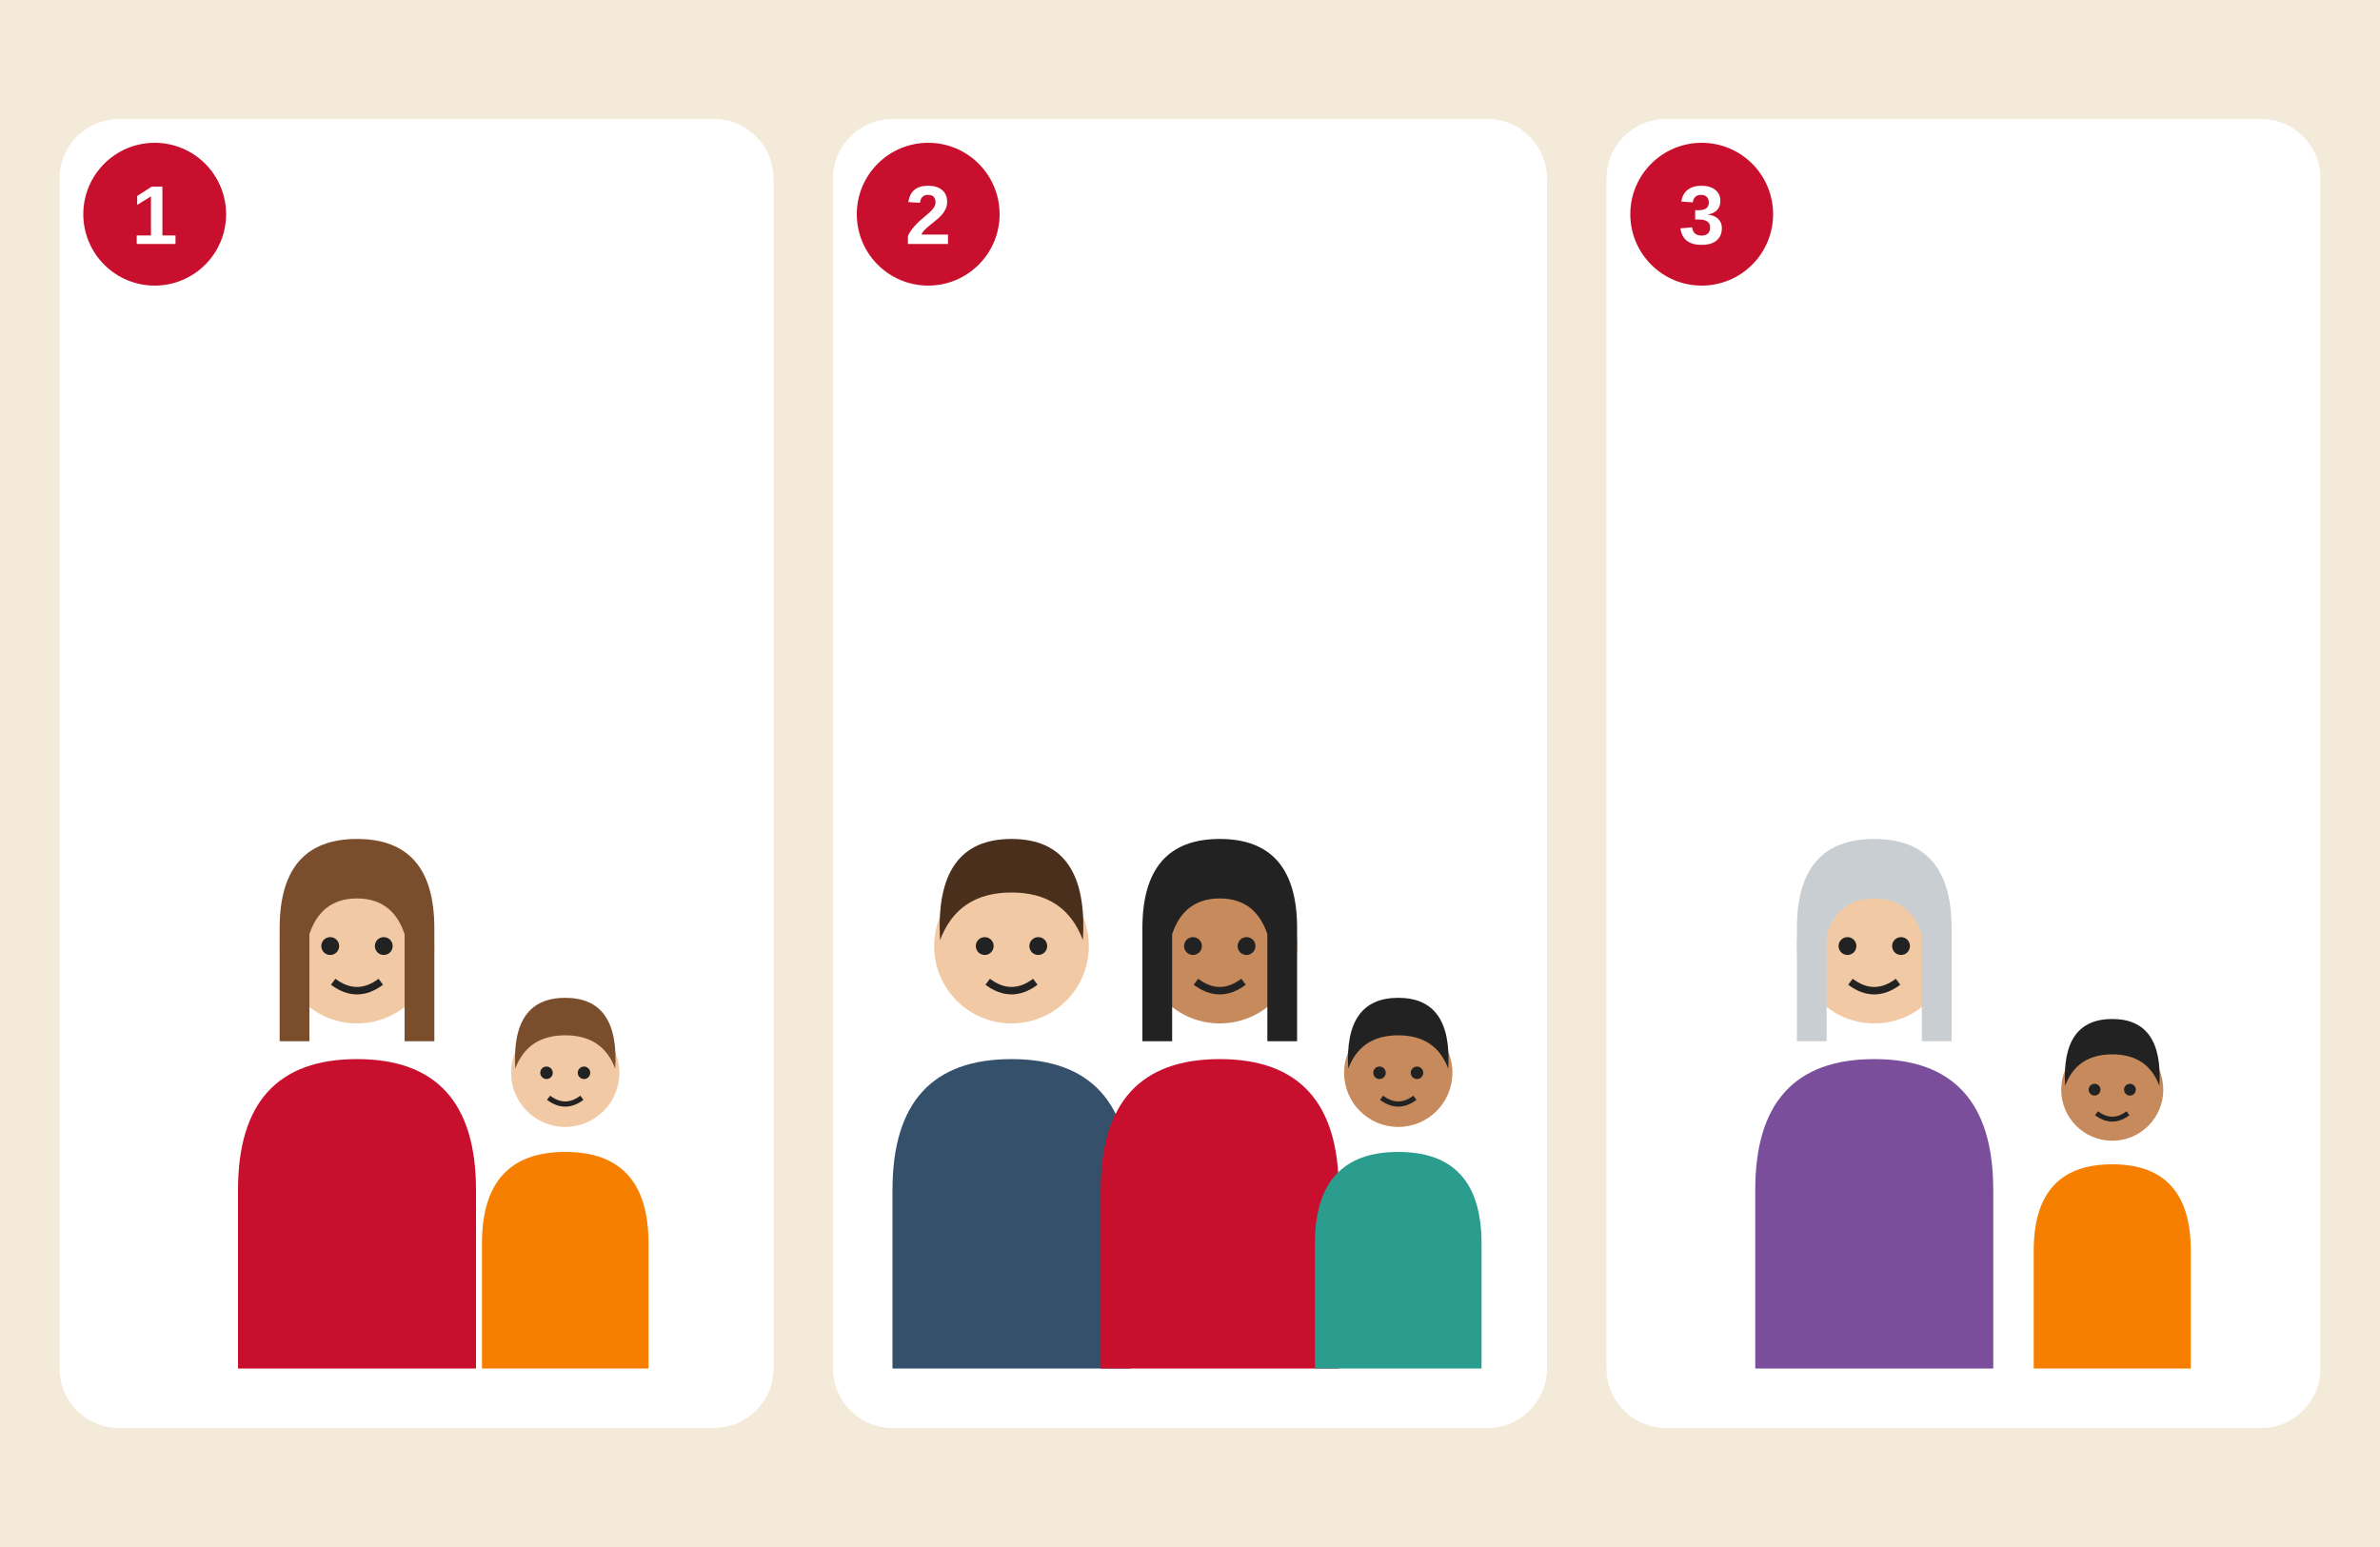
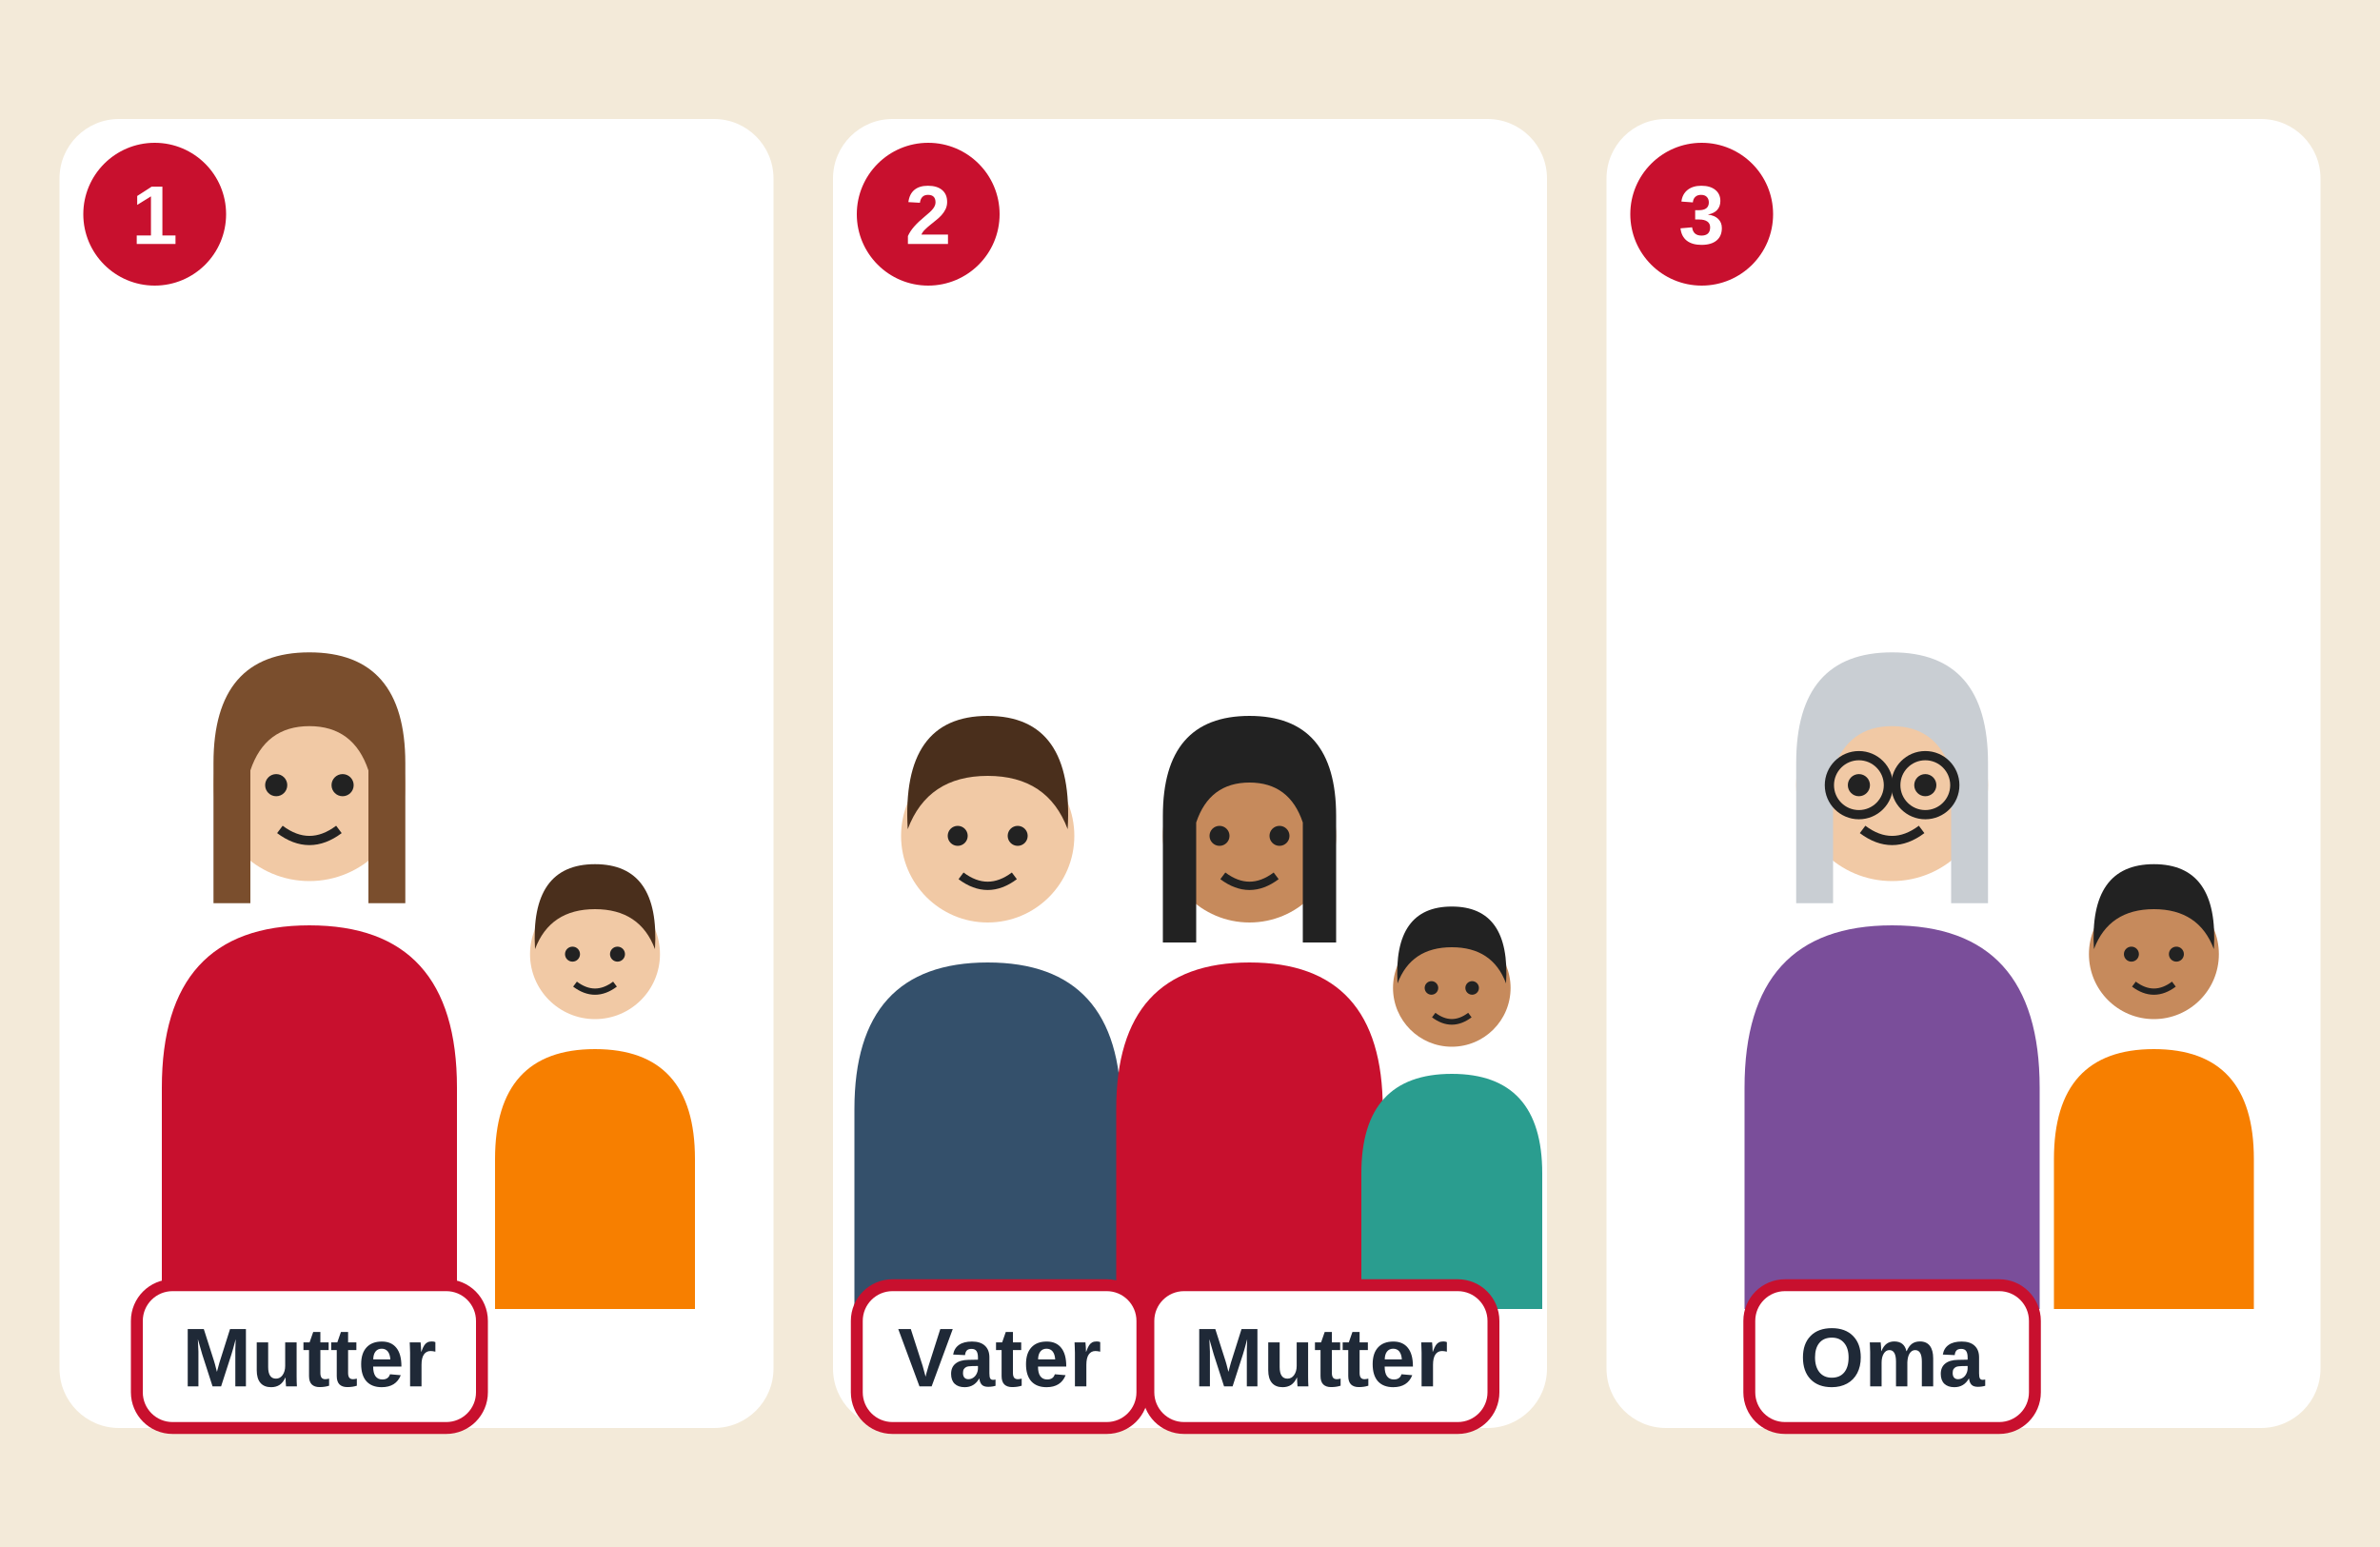
<svg xmlns="http://www.w3.org/2000/svg" viewBox="0 0 400 260" role="img" font-family="Arial, sans-serif">
  <rect width="400" height="260" fill="#f3ead9" />
  <rect x="10" y="20" width="120" height="220" rx="10" fill="#fff" />
  <circle cx="26" cy="36" r="12" fill="#c8102e" />
  <text x="26" y="41" font-size="14" fill="#fff" text-anchor="middle" font-weight="bold">1</text>
  <rect x="140" y="20" width="120" height="220" rx="10" fill="#fff" />
  <circle cx="156" cy="36" r="12" fill="#c8102e" />
  <text x="156" y="41" font-size="14" fill="#fff" text-anchor="middle" font-weight="bold">2</text>
  <rect x="270" y="20" width="120" height="220" rx="10" fill="#fff" />
  <circle cx="286" cy="36" r="12" fill="#c8102e" />
  <text x="286" y="41" font-size="14" fill="#fff" text-anchor="middle" font-weight="bold">3</text>
-   <g transform="translate(60 230) scale(0.5) translate(-60 -230)">
-     <path d="M20 230v-60q0-44 40-44t40 44v60z" fill="#c8102e" />
-     <circle cx="60" cy="88" r="26" fill="#f1c9a5" />
-     <path d="M34 120v-38q0-30 26-30t26 30v38h-10v-36q-4-12-16-12t-16 12v36z" fill="#7a4e2d" />
-     <circle cx="51" cy="88" r="3" fill="#222" />
-     <circle cx="69" cy="88" r="3" fill="#222" />
-     <path d="M52 100q8 6 16 0" stroke="#222" stroke-width="2.5" fill="none" />
+   <g transform="translate(52 220) scale(0.62) translate(-52 -220)">
+     <path d="M12 220v-60q0-44 40-44t40 44v60z" fill="#c8102e" />
+     <circle cx="52" cy="78" r="26" fill="#f1c9a5" />
+     <path d="M26 110v-38q0-30 26-30t26 30v38h-10v-36q-4-12-16-12t-16 12v36z" fill="#7a4e2d" />
+     <circle cx="43" cy="78" r="3" fill="#222" />
+     <circle cx="61" cy="78" r="3" fill="#222" />
+     <path d="M44 90q8 6 16 0" stroke="#222" stroke-width="2.5" fill="none" />
  </g>
-   <g transform="translate(95 230) scale(0.35) translate(-95 -230)">
-     <path d="M55 230v-60q0-44 40-44t40 44v60z" fill="#f77f00" />
-     <circle cx="95" cy="88" r="26" fill="#f1c9a5" />
-     <path d="M71 86q-2-34 24-34t24 34q-6-16-24-16t-24 16z" fill="#7a4e2d" />
-     <circle cx="86" cy="88" r="3" fill="#222" />
-     <circle cx="104" cy="88" r="3" fill="#222" />
-     <path d="M87 100q8 6 16 0" stroke="#222" stroke-width="2.5" fill="none" />
+   <g transform="translate(100 220) scale(0.42) translate(-100 -220)">
+     <path d="M60 220v-60q0-44 40-44t40 44v60z" fill="#f77f00" />
+     <circle cx="100" cy="78" r="26" fill="#f1c9a5" />
+     <path d="M76 76q-2-34 24-34t24 34q-6-16-24-16t-24 16z" fill="#4a2f1c" />
+     <circle cx="91" cy="78" r="3" fill="#222" />
+     <circle cx="109" cy="78" r="3" fill="#222" />
+     <path d="M92 90q8 6 16 0" stroke="#222" stroke-width="2.5" fill="none" />
  </g>
-   <g transform="translate(170 230) scale(0.5) translate(-170 -230)">
-     <path d="M130 230v-60q0-44 40-44t40 44v60z" fill="#34506b" />
-     <circle cx="170" cy="88" r="26" fill="#f1c9a5" />
-     <path d="M146 86q-2-34 24-34t24 34q-6-16-24-16t-24 16z" fill="#4a2f1c" />
-     <circle cx="161" cy="88" r="3" fill="#222" />
-     <circle cx="179" cy="88" r="3" fill="#222" />
-     <path d="M162 100q8 6 16 0" stroke="#222" stroke-width="2.5" fill="none" />
+   <g transform="translate(166 220) scale(0.56) translate(-166 -220)">
+     <path d="M126 220v-60q0-44 40-44t40 44v60z" fill="#34506b" />
+     <circle cx="166" cy="78" r="26" fill="#f1c9a5" />
+     <path d="M142 76q-2-34 24-34t24 34q-6-16-24-16t-24 16z" fill="#4a2f1c" />
+     <circle cx="157" cy="78" r="3" fill="#222" />
+     <circle cx="175" cy="78" r="3" fill="#222" />
+     <path d="M158 90q8 6 16 0" stroke="#222" stroke-width="2.5" fill="none" />
  </g>
-   <g transform="translate(205 230) scale(0.5) translate(-205 -230)">
-     <path d="M165 230v-60q0-44 40-44t40 44v60z" fill="#c8102e" />
-     <circle cx="205" cy="88" r="26" fill="#c68a5c" />
-     <path d="M179 120v-38q0-30 26-30t26 30v38h-10v-36q-4-12-16-12t-16 12v36z" fill="#222" />
-     <circle cx="196" cy="88" r="3" fill="#222" />
-     <circle cx="214" cy="88" r="3" fill="#222" />
-     <path d="M197 100q8 6 16 0" stroke="#222" stroke-width="2.5" fill="none" />
+   <g transform="translate(210 220) scale(0.56) translate(-210 -220)">
+     <path d="M170 220v-60q0-44 40-44t40 44v60z" fill="#c8102e" />
+     <circle cx="210" cy="78" r="26" fill="#c68a5c" />
+     <path d="M184 110v-38q0-30 26-30t26 30v38h-10v-36q-4-12-16-12t-16 12v36z" fill="#222" />
+     <circle cx="201" cy="78" r="3" fill="#222" />
+     <circle cx="219" cy="78" r="3" fill="#222" />
+     <path d="M202 90q8 6 16 0" stroke="#222" stroke-width="2.5" fill="none" />
  </g>
-   <g transform="translate(235 230) scale(0.35) translate(-235 -230)">
-     <path d="M195 230v-60q0-44 40-44t40 44v60z" fill="#2a9d8f" />
-     <circle cx="235" cy="88" r="26" fill="#c68a5c" />
-     <path d="M211 86q-2-34 24-34t24 34q-6-16-24-16t-24 16z" fill="#222" />
-     <circle cx="226" cy="88" r="3" fill="#222" />
-     <circle cx="244" cy="88" r="3" fill="#222" />
-     <path d="M227 100q8 6 16 0" stroke="#222" stroke-width="2.5" fill="none" />
+   <g transform="translate(244 220) scale(0.38) translate(-244 -220)">
+     <path d="M204 220v-60q0-44 40-44t40 44v60z" fill="#2a9d8f" />
+     <circle cx="244" cy="78" r="26" fill="#c68a5c" />
+     <path d="M220 76q-2-34 24-34t24 34q-6-16-24-16t-24 16z" fill="#222" />
+     <circle cx="235" cy="78" r="3" fill="#222" />
+     <circle cx="253" cy="78" r="3" fill="#222" />
+     <path d="M236 90q8 6 16 0" stroke="#222" stroke-width="2.5" fill="none" />
  </g>
-   <g transform="translate(315 230) scale(0.5) translate(-315 -230)">
-     <path d="M275 230v-60q0-44 40-44t40 44v60z" fill="#7a4e9a" />
-     <circle cx="315" cy="88" r="26" fill="#f1c9a5" />
-     <path d="M289 120v-38q0-30 26-30t26 30v38h-10v-36q-4-12-16-12t-16 12v36z" fill="#c9ced3" />
-     <circle cx="306" cy="88" r="3" fill="#222" />
-     <circle cx="324" cy="88" r="3" fill="#222" />
-     <path d="M307 100q8 6 16 0" stroke="#222" stroke-width="2.5" fill="none" />
+   <g transform="translate(318 220) scale(0.62) translate(-318 -220)">
+     <path d="M278 220v-60q0-44 40-44t40 44v60z" fill="#7a4e9a" />
+     <circle cx="318" cy="78" r="26" fill="#f1c9a5" />
+     <path d="M292 110v-38q0-30 26-30t26 30v38h-10v-36q-4-12-16-12t-16 12v36z" fill="#c9ced3" />
+     <circle cx="309" cy="78" r="3" fill="#222" />
+     <circle cx="327" cy="78" r="3" fill="#222" />
+     <path d="M310 90q8 6 16 0" stroke="#222" stroke-width="2.5" fill="none" />
  </g>
-   <g transform="translate(355 230) scale(0.33) translate(-355 -230)">
-     <path d="M315 230v-60q0-44 40-44t40 44v60z" fill="#f77f00" />
-     <circle cx="355" cy="88" r="26" fill="#c68a5c" />
-     <path d="M331 86q-2-34 24-34t24 34q-6-16-24-16t-24 16z" fill="#222" />
-     <circle cx="346" cy="88" r="3" fill="#222" />
-     <circle cx="364" cy="88" r="3" fill="#222" />
-     <path d="M347 100q8 6 16 0" stroke="#222" stroke-width="2.5" fill="none" />
+   <g transform="translate(318 220) scale(0.62) translate(-318 -220)">
+     <g fill="none" stroke="#222" stroke-width="2.5">
+       <circle cx="309" cy="78" r="8" />
+       <circle cx="327" cy="78" r="8" />
+       <path d="M317 78h2" />
+     </g>
  </g>
-   <rect x="10" y="250" width="120" height="0" />
+   <g transform="translate(362 220) scale(0.42) translate(-362 -220)">
+     <path d="M322 220v-60q0-44 40-44t40 44v60z" fill="#f77f00" />
+     <circle cx="362" cy="78" r="26" fill="#c68a5c" />
+     <path d="M338 76q-2-34 24-34t24 34q-6-16-24-16t-24 16z" fill="#222" />
+     <circle cx="353" cy="78" r="3" fill="#222" />
+     <circle cx="371" cy="78" r="3" fill="#222" />
+     <path d="M354 90q8 6 16 0" stroke="#222" stroke-width="2.5" fill="none" />
+   </g>
+   <rect x="23.0" y="216" width="58" height="24" rx="6" fill="#fff" stroke="#c8102e" stroke-width="2" />
+   <text x="52" y="233" font-size="14" fill="#1f2937" text-anchor="middle" font-weight="bold">Mutter</text>
+   <rect x="144.0" y="216" width="48" height="24" rx="6" fill="#fff" stroke="#c8102e" stroke-width="2" />
+   <text x="168" y="233" font-size="14" fill="#1f2937" text-anchor="middle" font-weight="bold">Vater</text>
+   <rect x="193.0" y="216" width="58" height="24" rx="6" fill="#fff" stroke="#c8102e" stroke-width="2" />
+   <text x="222" y="233" font-size="14" fill="#1f2937" text-anchor="middle" font-weight="bold">Mutter</text>
+   <rect x="294.0" y="216" width="48" height="24" rx="6" fill="#fff" stroke="#c8102e" stroke-width="2" />
+   <text x="318" y="233" font-size="14" fill="#1f2937" text-anchor="middle" font-weight="bold">Oma</text>
</svg>
